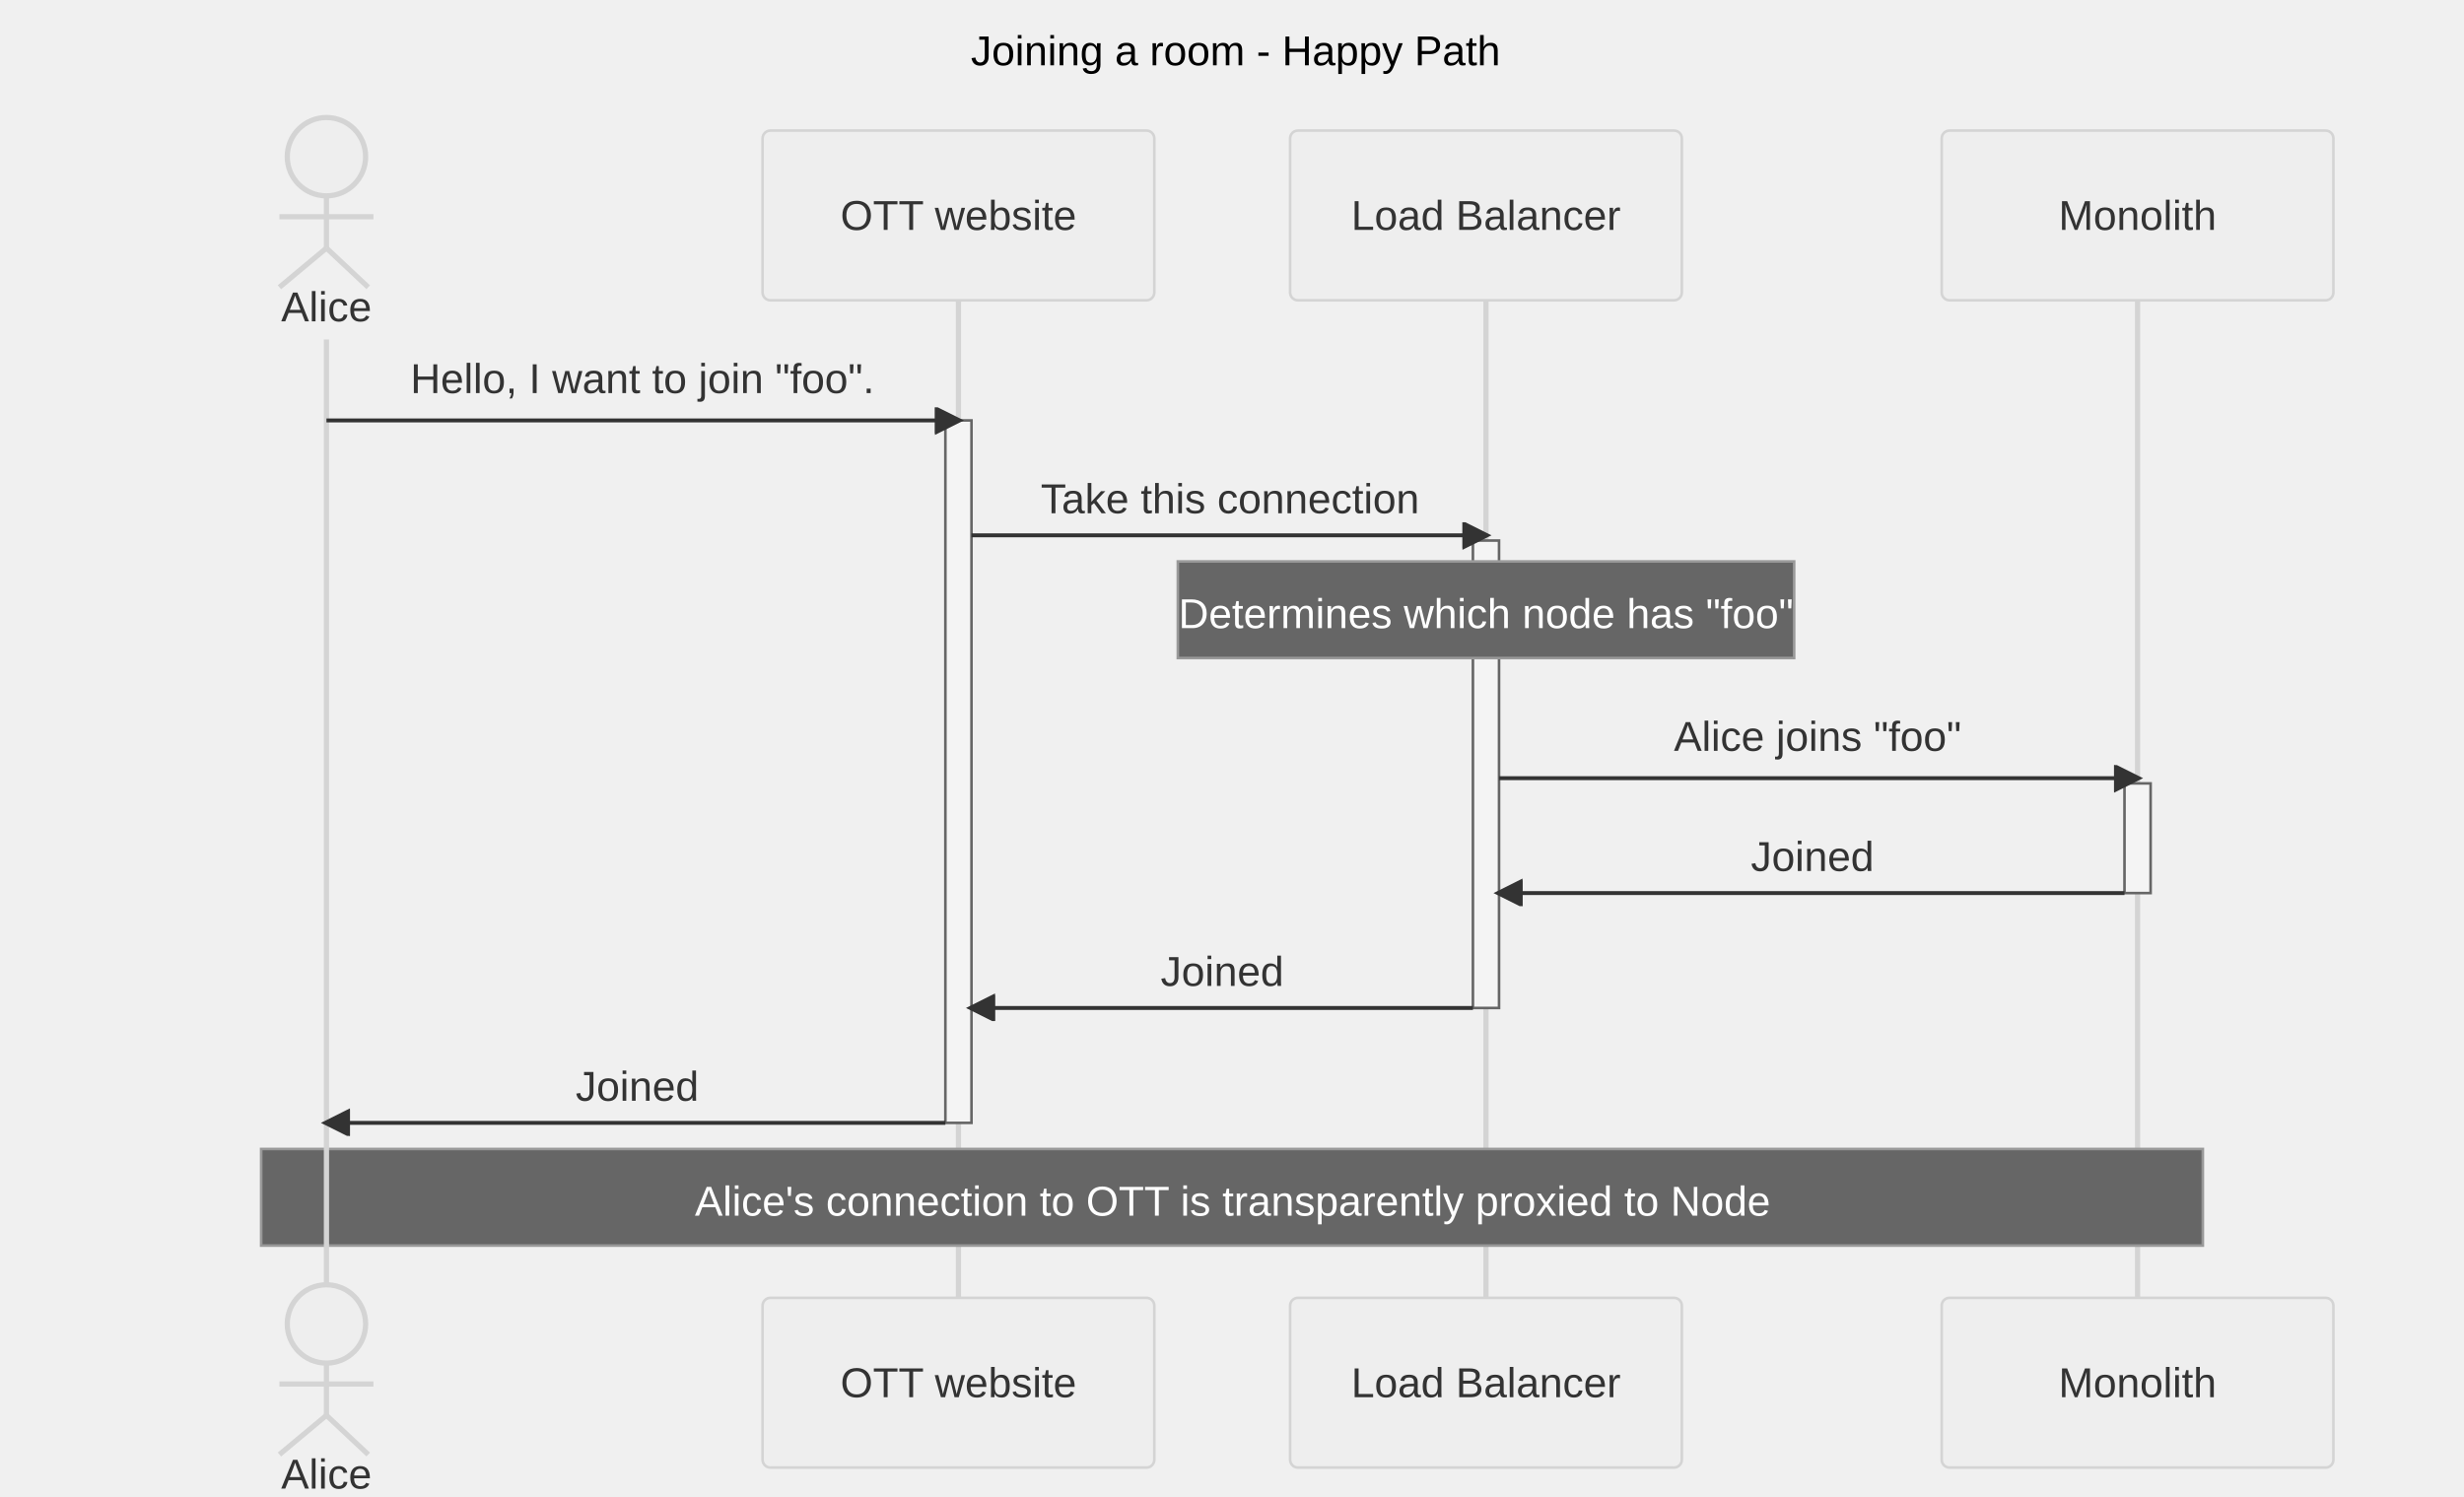
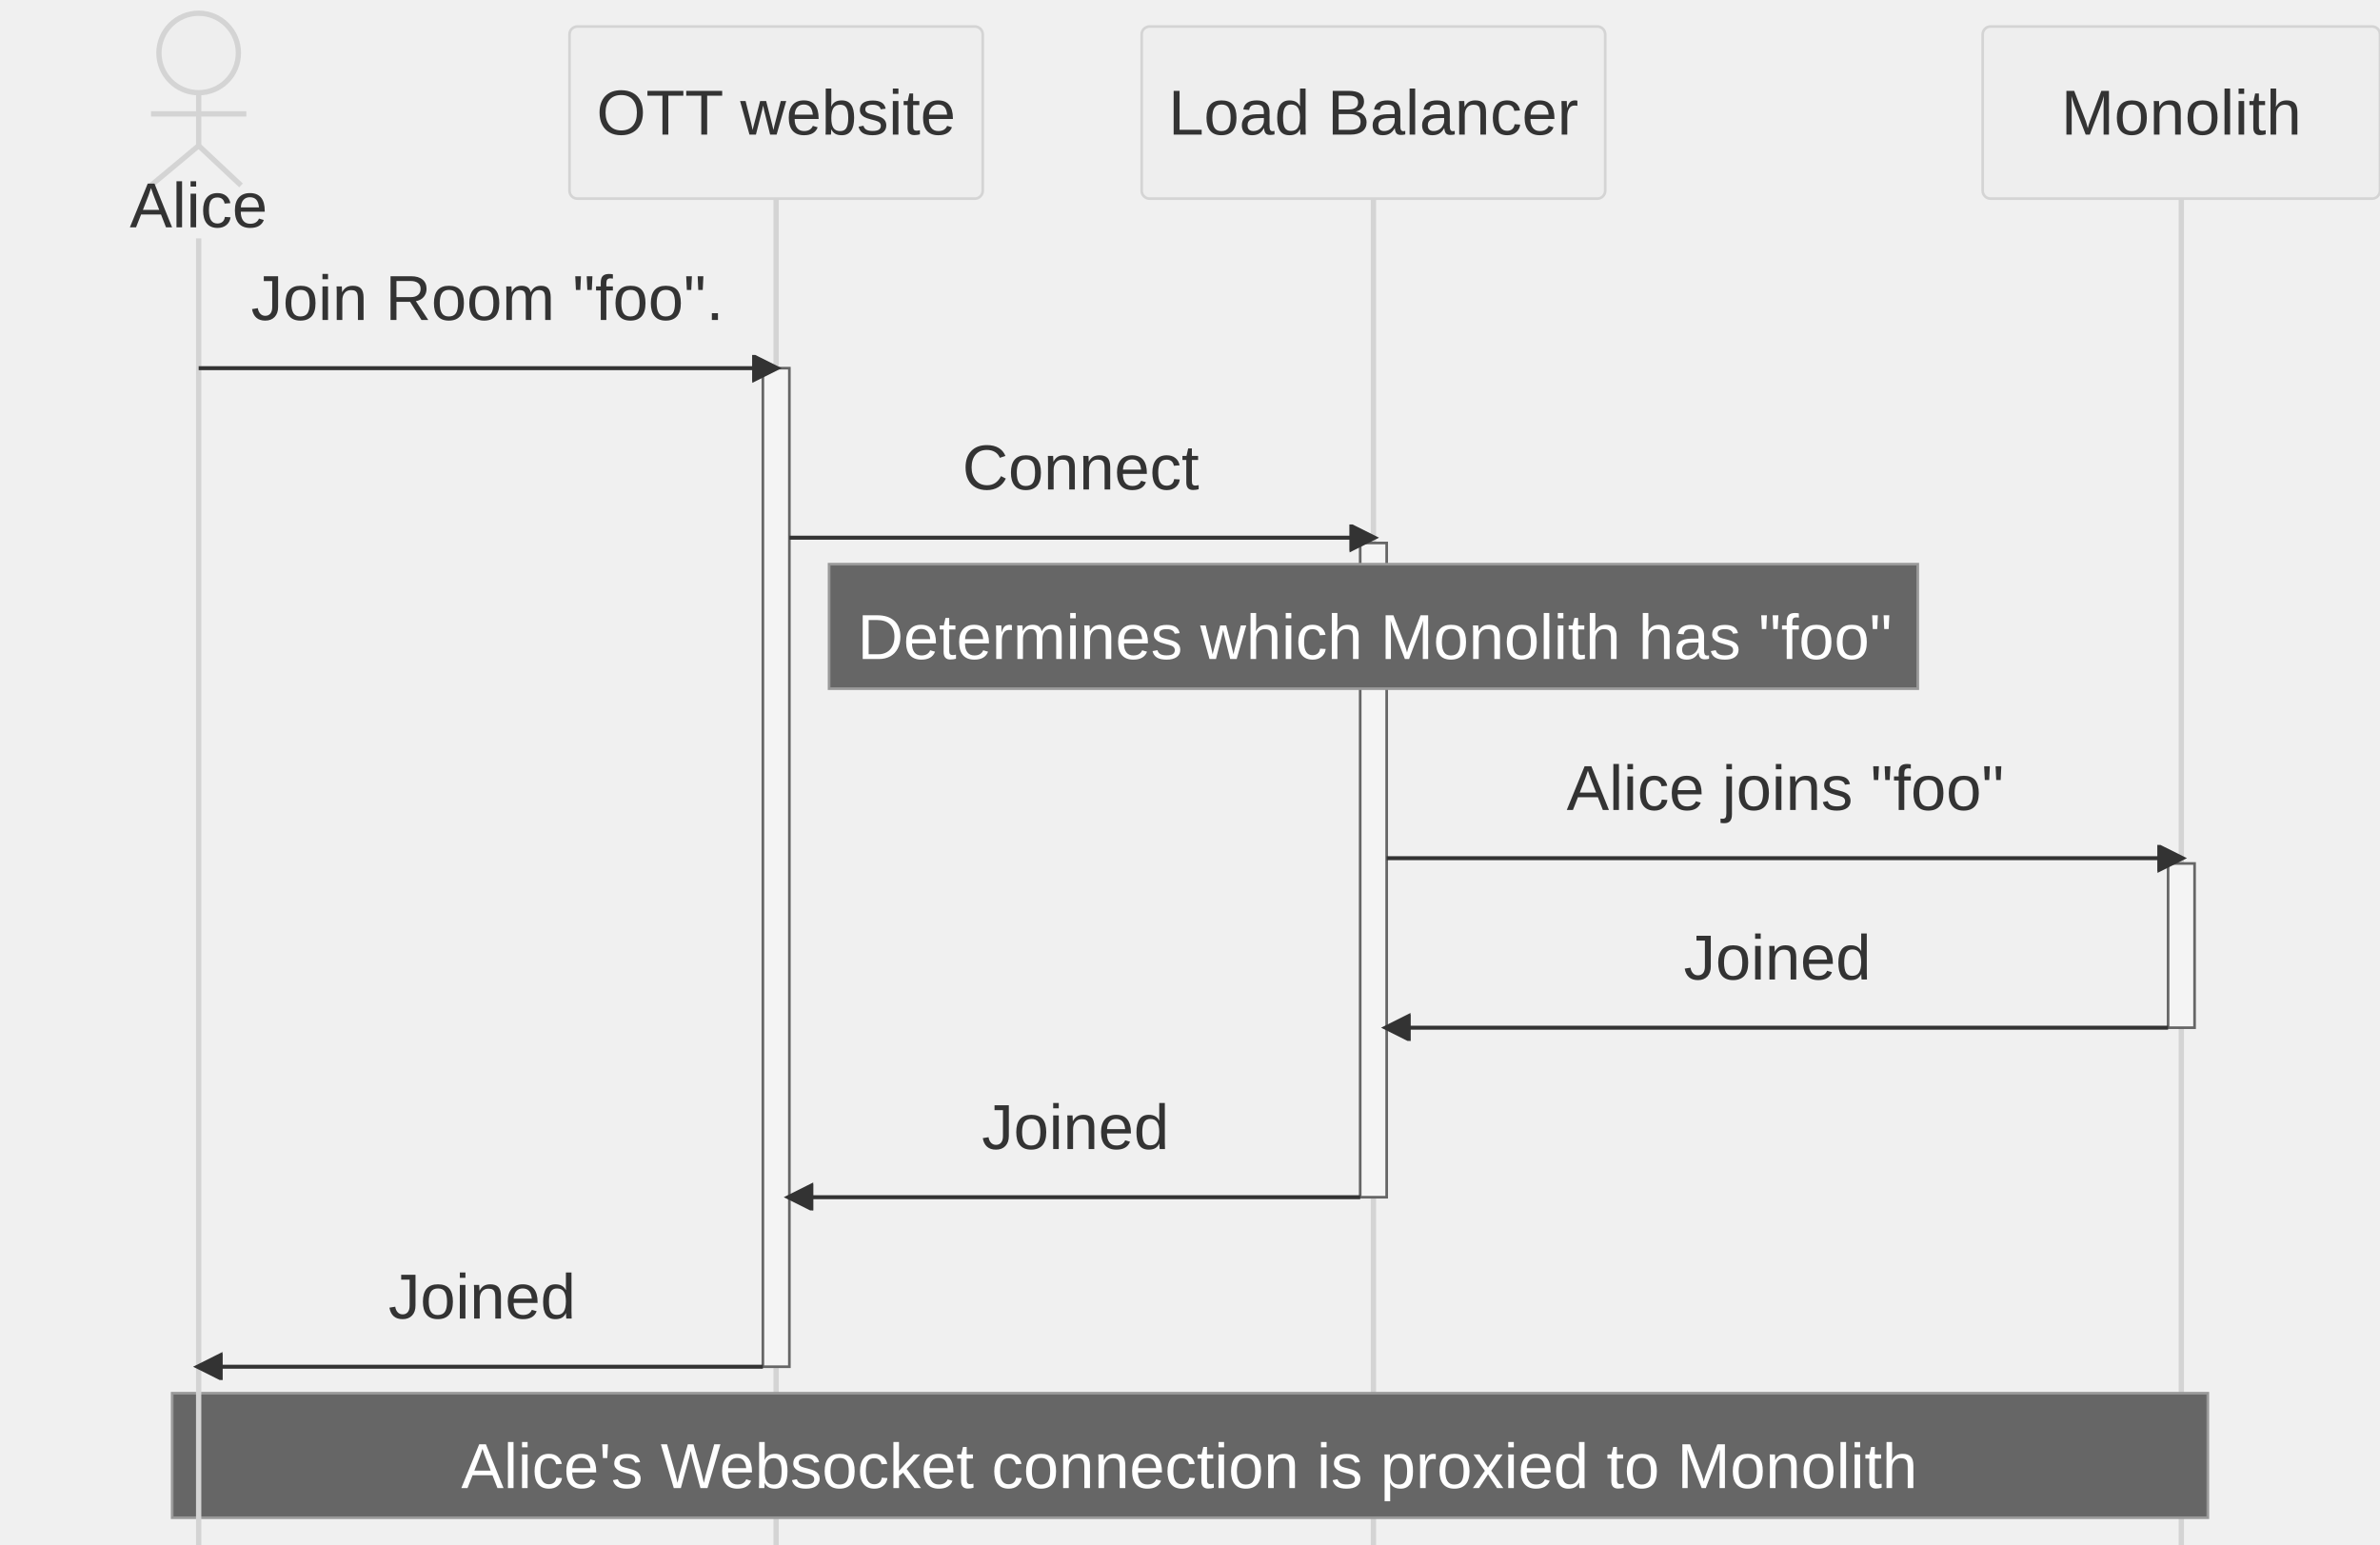
- <svg xmlns="http://www.w3.org/2000/svg" aria-labelledby="chart-title-my-svg" aria-roledescription="sequence" role="graphics-document document" viewBox="-50 -50 943.5 573" style="max-width: 943.5px; background-color: white;" width="100%" id="my-svg">
+ <svg xmlns="http://www.w3.org/2000/svg" aria-roledescription="sequence" role="graphics-document document" viewBox="0 -10 898.5 583" style="max-width: 898.5px; background-color: white;" width="100%" id="my-svg">
  <g>
-     <rect class="actor" ry="3" rx="3" height="65" width="150" stroke="#666" fill="#eaeaea" y="447" x="693.5" />
-     <text style="text-anchor: middle; font-size: 16px; font-weight: 400;" class="actor" alignment-baseline="central" dominant-baseline="central" y="479.5" x="768.5">
-       <tspan dy="0" x="768.5">Monolith</tspan>
-     </text>
-   </g>
-   <g>
-     <rect class="actor" ry="3" rx="3" height="65" width="150" stroke="#666" fill="#eaeaea" y="447" x="444" />
-     <text style="text-anchor: middle; font-size: 16px; font-weight: 400;" class="actor" alignment-baseline="central" dominant-baseline="central" y="479.5" x="519">
-       <tspan dy="0" x="519">Load Balancer</tspan>
-     </text>
-   </g>
-   <g>
-     <rect class="actor" ry="3" rx="3" height="65" width="150" stroke="#666" fill="#eaeaea" y="447" x="242" />
-     <text style="text-anchor: middle; font-size: 16px; font-weight: 400;" class="actor" alignment-baseline="central" dominant-baseline="central" y="479.5" x="317">
-       <tspan dy="0" x="317">OTT website</tspan>
-     </text>
-   </g>
-   <g>
-     <line stroke="#999" stroke-width="0.5px" class="200" y2="447" x2="768.5" y1="5" x1="768.5" id="actor3" />
+     <line stroke="#999" stroke-width="0.5px" class="200" y2="2000" x2="823.5" y1="5" x1="823.5" id="actor3" />
    <g id="root-3">
-       <rect class="actor" ry="3" rx="3" height="65" width="150" stroke="#666" fill="#eaeaea" y="0" x="693.5" />
-       <text style="text-anchor: middle; font-size: 16px; font-weight: 400;" class="actor" alignment-baseline="central" dominant-baseline="central" y="32.5" x="768.5">
-         <tspan dy="0" x="768.5">Monolith</tspan>
+       <rect class="actor" ry="3" rx="3" height="65" width="150" stroke="#666" fill="#eaeaea" y="0" x="748.5" />
+       <text style="text-anchor: middle; font-size: 24px; font-weight: 400;" class="actor" alignment-baseline="central" dominant-baseline="central" y="32.5" x="823.5">
+         <tspan dy="0" x="823.5">Monolith</tspan>
      </text>
    </g>
  </g>
  <g>
-     <line stroke="#999" stroke-width="0.5px" class="200" y2="447" x2="519" y1="5" x1="519" id="actor2" />
+     <line stroke="#999" stroke-width="0.5px" class="200" y2="2000" x2="518.5" y1="5" x1="518.5" id="actor2" />
    <g id="root-2">
-       <rect class="actor" ry="3" rx="3" height="65" width="150" stroke="#666" fill="#eaeaea" y="0" x="444" />
-       <text style="text-anchor: middle; font-size: 16px; font-weight: 400;" class="actor" alignment-baseline="central" dominant-baseline="central" y="32.5" x="519">
-         <tspan dy="0" x="519">Load Balancer</tspan>
+       <rect class="actor" ry="3" rx="3" height="65" width="175" stroke="#666" fill="#eaeaea" y="0" x="431" />
+       <text style="text-anchor: middle; font-size: 24px; font-weight: 400;" class="actor" alignment-baseline="central" dominant-baseline="central" y="32.5" x="518.5">
+         <tspan dy="0" x="518.5">Load Balancer</tspan>
      </text>
    </g>
  </g>
  <g>
-     <line stroke="#999" stroke-width="0.5px" class="200" y2="447" x2="317" y1="5" x1="317" id="actor1" />
+     <line stroke="#999" stroke-width="0.5px" class="200" y2="2000" x2="293" y1="5" x1="293" id="actor1" />
    <g id="root-1">
-       <rect class="actor" ry="3" rx="3" height="65" width="150" stroke="#666" fill="#eaeaea" y="0" x="242" />
-       <text style="text-anchor: middle; font-size: 16px; font-weight: 400;" class="actor" alignment-baseline="central" dominant-baseline="central" y="32.5" x="317">
-         <tspan dy="0" x="317">OTT website</tspan>
+       <rect class="actor" ry="3" rx="3" height="65" width="156" stroke="#666" fill="#eaeaea" y="0" x="215" />
+       <text style="text-anchor: middle; font-size: 24px; font-weight: 400;" class="actor" alignment-baseline="central" dominant-baseline="central" y="32.5" x="293">
+         <tspan dy="0" x="293">OTT website</tspan>
      </text>
    </g>
  </g>
  <style>#my-svg{font-family:"trebuchet ms",verdana,arial,sans-serif;font-size:16px;fill:#000000;}#my-svg .error-icon{fill:#552222;}#my-svg .error-text{fill:#552222;stroke:#552222;}#my-svg .edge-thickness-normal{stroke-width:2px;}#my-svg .edge-thickness-thick{stroke-width:3.5px;}#my-svg .edge-pattern-solid{stroke-dasharray:0;}#my-svg .edge-pattern-dashed{stroke-dasharray:3;}#my-svg .edge-pattern-dotted{stroke-dasharray:2;}#my-svg .marker{fill:#666;stroke:#666;}#my-svg .marker.cross{stroke:#666;}#my-svg svg{font-family:"trebuchet ms",verdana,arial,sans-serif;font-size:16px;}#my-svg .actor{stroke:hsl(0, 0%, 83%);fill:#eee;}#my-svg text.actor&gt;tspan{fill:#333;stroke:none;}#my-svg .actor-line{stroke:#666;}#my-svg .messageLine0{stroke-width:1.5;stroke-dasharray:none;stroke:#333;}#my-svg .messageLine1{stroke-width:1.5;stroke-dasharray:2,2;stroke:#333;}#my-svg #arrowhead path{fill:#333;stroke:#333;}#my-svg .sequenceNumber{fill:white;}#my-svg #sequencenumber{fill:#333;}#my-svg #crosshead path{fill:#333;stroke:#333;}#my-svg .messageText{fill:#333;stroke:none;}#my-svg .labelBox{stroke:hsl(0, 0%, 83%);fill:#eee;}#my-svg .labelText,#my-svg .labelText&gt;tspan{fill:#333;stroke:none;}#my-svg .loopText,#my-svg .loopText&gt;tspan{fill:#333;stroke:none;}#my-svg .loopLine{stroke-width:2px;stroke-dasharray:2,2;stroke:hsl(0, 0%, 83%);fill:hsl(0, 0%, 83%);}#my-svg .note{stroke:#999;fill:#666;}#my-svg .noteText,#my-svg .noteText&gt;tspan{fill:#fff;stroke:none;}#my-svg .activation0{fill:#f4f4f4;stroke:#666;}#my-svg .activation1{fill:#f4f4f4;stroke:#666;}#my-svg .activation2{fill:#f4f4f4;stroke:#666;}#my-svg .actorPopupMenu{position:absolute;}#my-svg .actorPopupMenuPanel{position:absolute;fill:#eee;box-shadow:0px 8px 16px 0px rgba(0,0,0,0.2);filter:drop-shadow(3px 5px 2px rgb(0 0 0 / 0.4));}#my-svg .actor-man line{stroke:hsl(0, 0%, 83%);fill:#eee;}#my-svg .actor-man circle,#my-svg line{stroke:hsl(0, 0%, 83%);fill:#eee;stroke-width:2px;}#my-svg :root{--mermaid-font-family:"trebuchet ms",verdana,arial,sans-serif;}</style>
  <g />
  <defs>
    <symbol height="24" width="24" id="computer">
      <path d="M2 2v13h20v-13h-20zm18 11h-16v-9h16v9zm-10.228 6l.466-1h3.524l.467 1h-4.457zm14.228 3h-24l2-6h2.104l-1.33 4h18.45l-1.297-4h2.073l2 6zm-5-10h-14v-7h14v7z" transform="scale(.5)" />
    </symbol>
  </defs>
  <defs>
    <symbol clip-rule="evenodd" fill-rule="evenodd" id="database">
      <path d="M12.258.001l.256.004.255.005.253.008.251.01.249.012.247.015.246.016.242.019.241.02.239.023.236.024.233.027.231.028.229.031.225.032.223.034.22.036.217.038.214.04.211.041.208.043.205.045.201.046.198.048.194.05.191.051.187.053.183.054.18.056.175.057.172.059.168.06.163.061.16.063.155.064.15.066.074.033.073.033.071.034.07.034.069.035.068.035.067.035.066.035.064.036.064.036.062.036.06.036.06.037.058.037.058.037.055.038.055.038.053.038.052.038.051.039.05.039.048.039.047.039.045.04.044.04.043.04.041.04.04.041.039.041.037.041.036.041.034.041.033.042.032.042.03.042.029.042.027.042.026.043.024.043.023.043.021.043.02.043.018.044.017.043.015.044.013.044.012.044.011.045.009.044.007.045.006.045.004.045.002.045.001.045v17l-.001.045-.002.045-.004.045-.006.045-.007.045-.009.044-.011.045-.012.044-.013.044-.015.044-.017.043-.018.044-.02.043-.021.043-.023.043-.024.043-.026.043-.027.042-.029.042-.03.042-.032.042-.033.042-.034.041-.036.041-.037.041-.039.041-.04.041-.041.04-.043.04-.044.04-.045.04-.047.039-.048.039-.05.039-.051.039-.052.038-.053.038-.055.038-.055.038-.058.037-.058.037-.06.037-.06.036-.062.036-.064.036-.064.036-.066.035-.067.035-.068.035-.069.035-.07.034-.071.034-.073.033-.074.033-.15.066-.155.064-.16.063-.163.061-.168.06-.172.059-.175.057-.18.056-.183.054-.187.053-.191.051-.194.05-.198.048-.201.046-.205.045-.208.043-.211.041-.214.04-.217.038-.22.036-.223.034-.225.032-.229.031-.231.028-.233.027-.236.024-.239.023-.241.02-.242.019-.246.016-.247.015-.249.012-.251.01-.253.008-.255.005-.256.004-.258.001-.258-.001-.256-.004-.255-.005-.253-.008-.251-.01-.249-.012-.247-.015-.245-.016-.243-.019-.241-.02-.238-.023-.236-.024-.234-.027-.231-.028-.228-.031-.226-.032-.223-.034-.22-.036-.217-.038-.214-.04-.211-.041-.208-.043-.204-.045-.201-.046-.198-.048-.195-.05-.19-.051-.187-.053-.184-.054-.179-.056-.176-.057-.172-.059-.167-.06-.164-.061-.159-.063-.155-.064-.151-.066-.074-.033-.072-.033-.072-.034-.07-.034-.069-.035-.068-.035-.067-.035-.066-.035-.064-.036-.063-.036-.062-.036-.061-.036-.06-.037-.058-.037-.057-.037-.056-.038-.055-.038-.053-.038-.052-.038-.051-.039-.049-.039-.049-.039-.046-.039-.046-.04-.044-.04-.043-.04-.041-.04-.04-.041-.039-.041-.037-.041-.036-.041-.034-.041-.033-.042-.032-.042-.03-.042-.029-.042-.027-.042-.026-.043-.024-.043-.023-.043-.021-.043-.02-.043-.018-.044-.017-.043-.015-.044-.013-.044-.012-.044-.011-.045-.009-.044-.007-.045-.006-.045-.004-.045-.002-.045-.001-.045v-17l.001-.045.002-.045.004-.045.006-.045.007-.045.009-.044.011-.045.012-.044.013-.044.015-.044.017-.043.018-.044.02-.043.021-.043.023-.043.024-.043.026-.043.027-.042.029-.042.03-.042.032-.042.033-.042.034-.041.036-.041.037-.041.039-.041.04-.041.041-.04.043-.04.044-.04.046-.04.046-.039.049-.039.049-.039.051-.039.052-.038.053-.038.055-.038.056-.038.057-.037.058-.037.06-.037.061-.036.062-.036.063-.036.064-.036.066-.035.067-.035.068-.035.069-.035.07-.034.072-.034.072-.033.074-.033.151-.066.155-.064.159-.063.164-.061.167-.06.172-.059.176-.057.179-.056.184-.054.187-.053.19-.051.195-.05.198-.048.201-.046.204-.045.208-.043.211-.041.214-.04.217-.038.22-.036.223-.034.226-.032.228-.031.231-.028.234-.027.236-.024.238-.023.241-.02.243-.019.245-.016.247-.015.249-.012.251-.01.253-.008.255-.005.256-.004.258-.001.258.001zm-9.258 20.499v.01l.001.021.003.021.004.022.005.021.006.022.007.022.009.023.01.022.011.023.012.023.013.023.015.023.016.024.017.023.018.024.019.024.021.024.022.025.023.024.024.025.052.049.056.05.061.051.066.051.07.051.075.051.079.052.084.052.088.052.092.052.097.052.102.051.105.052.11.052.114.051.119.051.123.051.127.05.131.05.135.05.139.048.144.049.147.047.152.047.155.047.16.045.163.045.167.043.171.043.176.041.178.041.183.039.187.039.19.037.194.035.197.035.202.033.204.031.209.03.212.029.216.027.219.025.222.024.226.021.23.02.233.018.236.016.24.015.243.012.246.01.249.008.253.005.256.004.259.001.26-.001.257-.004.254-.005.25-.008.247-.011.244-.012.241-.014.237-.016.233-.018.231-.021.226-.021.224-.024.22-.026.216-.027.212-.028.21-.031.205-.031.202-.034.198-.034.194-.036.191-.037.187-.039.183-.04.179-.04.175-.042.172-.043.168-.044.163-.045.16-.046.155-.046.152-.047.148-.048.143-.049.139-.049.136-.05.131-.05.126-.05.123-.051.118-.052.114-.051.11-.052.106-.052.101-.052.096-.052.092-.052.088-.053.083-.051.079-.052.074-.052.07-.051.065-.051.06-.051.056-.05.051-.05.023-.024.023-.025.021-.024.02-.024.019-.024.018-.024.017-.024.015-.023.014-.024.013-.023.012-.023.01-.023.01-.022.008-.022.006-.022.006-.022.004-.022.004-.021.001-.021.001-.021v-4.127l-.077.055-.08.053-.083.054-.085.053-.087.052-.09.052-.093.051-.095.05-.097.05-.1.049-.102.049-.105.048-.106.047-.109.047-.111.046-.114.045-.115.045-.118.044-.12.043-.122.042-.124.042-.126.041-.128.04-.13.04-.132.038-.134.038-.135.037-.138.037-.139.035-.142.035-.143.034-.144.033-.147.032-.148.031-.15.03-.151.03-.153.029-.154.027-.156.027-.158.026-.159.025-.161.024-.162.023-.163.022-.165.021-.166.02-.167.019-.169.018-.169.017-.171.016-.173.015-.173.014-.175.013-.175.012-.177.011-.178.01-.179.008-.179.008-.181.006-.182.005-.182.004-.184.003-.184.002h-.37l-.184-.002-.184-.003-.182-.004-.182-.005-.181-.006-.179-.008-.179-.008-.178-.01-.176-.011-.176-.012-.175-.013-.173-.014-.172-.015-.171-.016-.17-.017-.169-.018-.167-.019-.166-.02-.165-.021-.163-.022-.162-.023-.161-.024-.159-.025-.157-.026-.156-.027-.155-.027-.153-.029-.151-.03-.15-.03-.148-.031-.146-.032-.145-.033-.143-.034-.141-.035-.14-.035-.137-.037-.136-.037-.134-.038-.132-.038-.13-.04-.128-.04-.126-.041-.124-.042-.122-.042-.12-.044-.117-.043-.116-.045-.113-.045-.112-.046-.109-.047-.106-.047-.105-.048-.102-.049-.1-.049-.097-.05-.095-.05-.093-.052-.09-.051-.087-.052-.085-.053-.083-.054-.08-.054-.077-.054v4.127zm0-5.654v.011l.001.021.003.021.004.021.005.022.006.022.007.022.009.022.01.022.011.023.012.023.013.023.015.024.016.023.017.024.018.024.019.024.021.024.022.024.023.025.024.024.052.05.056.05.061.05.066.051.07.051.075.052.079.051.084.052.088.052.092.052.097.052.102.052.105.052.11.051.114.051.119.052.123.05.127.051.131.05.135.049.139.049.144.048.147.048.152.047.155.046.16.045.163.045.167.044.171.042.176.042.178.04.183.04.187.038.19.037.194.036.197.034.202.033.204.032.209.03.212.028.216.027.219.025.222.024.226.022.23.02.233.018.236.016.24.014.243.012.246.01.249.008.253.006.256.003.259.001.26-.001.257-.003.254-.006.25-.008.247-.01.244-.012.241-.015.237-.016.233-.018.231-.02.226-.022.224-.024.22-.025.216-.027.212-.029.21-.03.205-.032.202-.033.198-.035.194-.036.191-.037.187-.039.183-.039.179-.041.175-.042.172-.043.168-.044.163-.045.16-.045.155-.047.152-.047.148-.048.143-.048.139-.05.136-.049.131-.05.126-.051.123-.051.118-.051.114-.052.11-.052.106-.052.101-.052.096-.052.092-.052.088-.052.083-.052.079-.052.074-.051.07-.052.065-.051.06-.05.056-.051.051-.049.023-.025.023-.024.021-.025.02-.024.019-.024.018-.024.017-.024.015-.023.014-.023.013-.024.012-.022.01-.023.01-.023.008-.022.006-.022.006-.022.004-.021.004-.022.001-.021.001-.021v-4.139l-.077.054-.08.054-.083.054-.085.052-.087.053-.09.051-.093.051-.095.051-.097.05-.1.049-.102.049-.105.048-.106.047-.109.047-.111.046-.114.045-.115.044-.118.044-.12.044-.122.042-.124.042-.126.041-.128.04-.13.039-.132.039-.134.038-.135.037-.138.036-.139.036-.142.035-.143.033-.144.033-.147.033-.148.031-.15.03-.151.03-.153.028-.154.028-.156.027-.158.026-.159.025-.161.024-.162.023-.163.022-.165.021-.166.02-.167.019-.169.018-.169.017-.171.016-.173.015-.173.014-.175.013-.175.012-.177.011-.178.009-.179.009-.179.007-.181.007-.182.005-.182.004-.184.003-.184.002h-.37l-.184-.002-.184-.003-.182-.004-.182-.005-.181-.007-.179-.007-.179-.009-.178-.009-.176-.011-.176-.012-.175-.013-.173-.014-.172-.015-.171-.016-.17-.017-.169-.018-.167-.019-.166-.02-.165-.021-.163-.022-.162-.023-.161-.024-.159-.025-.157-.026-.156-.027-.155-.028-.153-.028-.151-.03-.15-.03-.148-.031-.146-.033-.145-.033-.143-.033-.141-.035-.14-.036-.137-.036-.136-.037-.134-.038-.132-.039-.13-.039-.128-.04-.126-.041-.124-.042-.122-.043-.12-.043-.117-.044-.116-.044-.113-.046-.112-.046-.109-.046-.106-.047-.105-.048-.102-.049-.1-.049-.097-.05-.095-.051-.093-.051-.09-.051-.087-.053-.085-.052-.083-.054-.08-.054-.077-.054v4.139zm0-5.666v.011l.001.02.003.022.004.021.005.022.006.021.007.022.009.023.01.022.011.023.012.023.013.023.015.023.016.024.017.024.018.023.019.024.021.025.022.024.023.024.024.025.052.05.056.05.061.05.066.051.07.051.075.052.079.051.084.052.088.052.092.052.097.052.102.052.105.051.11.052.114.051.119.051.123.051.127.05.131.05.135.05.139.049.144.048.147.048.152.047.155.046.16.045.163.045.167.043.171.043.176.042.178.04.183.04.187.038.19.037.194.036.197.034.202.033.204.032.209.03.212.028.216.027.219.025.222.024.226.021.23.02.233.018.236.017.24.014.243.012.246.01.249.008.253.006.256.003.259.001.26-.001.257-.003.254-.006.25-.008.247-.01.244-.013.241-.014.237-.016.233-.018.231-.02.226-.022.224-.024.22-.025.216-.027.212-.029.21-.03.205-.032.202-.033.198-.035.194-.036.191-.037.187-.039.183-.039.179-.041.175-.042.172-.043.168-.044.163-.045.16-.045.155-.047.152-.047.148-.048.143-.049.139-.049.136-.049.131-.051.126-.05.123-.051.118-.052.114-.051.11-.052.106-.052.101-.052.096-.052.092-.052.088-.052.083-.052.079-.052.074-.052.07-.051.065-.051.06-.051.056-.05.051-.049.023-.025.023-.025.021-.024.02-.024.019-.024.018-.024.017-.024.015-.023.014-.024.013-.023.012-.023.01-.022.01-.023.008-.022.006-.022.006-.022.004-.022.004-.021.001-.021.001-.021v-4.153l-.077.054-.08.054-.083.053-.085.053-.087.053-.09.051-.093.051-.095.051-.097.05-.1.049-.102.048-.105.048-.106.048-.109.046-.111.046-.114.046-.115.044-.118.044-.12.043-.122.043-.124.042-.126.041-.128.04-.13.039-.132.039-.134.038-.135.037-.138.036-.139.036-.142.034-.143.034-.144.033-.147.032-.148.032-.15.03-.151.03-.153.028-.154.028-.156.027-.158.026-.159.024-.161.024-.162.023-.163.023-.165.021-.166.02-.167.019-.169.018-.169.017-.171.016-.173.015-.173.014-.175.013-.175.012-.177.01-.178.01-.179.009-.179.007-.181.006-.182.006-.182.004-.184.003-.184.001-.185.001-.185-.001-.184-.001-.184-.003-.182-.004-.182-.006-.181-.006-.179-.007-.179-.009-.178-.01-.176-.01-.176-.012-.175-.013-.173-.014-.172-.015-.171-.016-.17-.017-.169-.018-.167-.019-.166-.02-.165-.021-.163-.023-.162-.023-.161-.024-.159-.024-.157-.026-.156-.027-.155-.028-.153-.028-.151-.03-.15-.03-.148-.032-.146-.032-.145-.033-.143-.034-.141-.034-.14-.036-.137-.036-.136-.037-.134-.038-.132-.039-.13-.039-.128-.041-.126-.041-.124-.041-.122-.043-.12-.043-.117-.044-.116-.044-.113-.046-.112-.046-.109-.046-.106-.048-.105-.048-.102-.048-.1-.05-.097-.049-.095-.051-.093-.051-.09-.052-.087-.052-.085-.053-.083-.053-.08-.054-.077-.054v4.153zm8.74-8.179l-.257.004-.254.005-.25.008-.247.011-.244.012-.241.014-.237.016-.233.018-.231.021-.226.022-.224.023-.22.026-.216.027-.212.028-.21.031-.205.032-.202.033-.198.034-.194.036-.191.038-.187.038-.183.04-.179.041-.175.042-.172.043-.168.043-.163.045-.16.046-.155.046-.152.048-.148.048-.143.048-.139.049-.136.05-.131.05-.126.051-.123.051-.118.051-.114.052-.11.052-.106.052-.101.052-.096.052-.092.052-.088.052-.083.052-.079.052-.074.051-.07.052-.065.051-.06.05-.056.05-.051.05-.023.025-.023.024-.021.024-.02.025-.019.024-.018.024-.017.023-.015.024-.014.023-.013.023-.012.023-.01.023-.01.022-.008.022-.006.023-.006.021-.004.022-.004.021-.001.021-.001.021.001.021.001.021.004.021.004.022.006.021.006.023.008.022.01.022.01.023.012.023.013.023.014.023.015.024.017.023.018.024.019.024.02.025.021.024.023.024.023.025.051.05.056.05.06.05.065.051.07.052.074.051.079.052.083.052.088.052.092.052.096.052.101.052.106.052.11.052.114.052.118.051.123.051.126.051.131.05.136.05.139.049.143.048.148.048.152.048.155.046.16.046.163.045.168.043.172.043.175.042.179.041.183.04.187.038.191.038.194.036.198.034.202.033.205.032.21.031.212.028.216.027.22.026.224.023.226.022.231.021.233.018.237.016.241.014.244.012.247.011.25.008.254.005.257.004.26.001.26-.001.257-.004.254-.005.25-.008.247-.011.244-.012.241-.014.237-.016.233-.018.231-.021.226-.022.224-.023.22-.026.216-.027.212-.028.21-.031.205-.032.202-.033.198-.034.194-.036.191-.038.187-.038.183-.04.179-.041.175-.042.172-.043.168-.043.163-.045.16-.046.155-.046.152-.048.148-.048.143-.048.139-.049.136-.05.131-.05.126-.051.123-.051.118-.051.114-.052.11-.052.106-.052.101-.052.096-.052.092-.052.088-.052.083-.052.079-.052.074-.051.07-.052.065-.051.06-.05.056-.05.051-.05.023-.025.023-.024.021-.024.02-.025.019-.024.018-.024.017-.023.015-.024.014-.023.013-.023.012-.023.01-.023.01-.022.008-.022.006-.023.006-.021.004-.022.004-.021.001-.021.001-.021-.001-.021-.001-.021-.004-.021-.004-.022-.006-.021-.006-.023-.008-.022-.01-.022-.01-.023-.012-.023-.013-.023-.014-.023-.015-.024-.017-.023-.018-.024-.019-.024-.02-.025-.021-.024-.023-.024-.023-.025-.051-.05-.056-.05-.06-.05-.065-.051-.07-.052-.074-.051-.079-.052-.083-.052-.088-.052-.092-.052-.096-.052-.101-.052-.106-.052-.11-.052-.114-.052-.118-.051-.123-.051-.126-.051-.131-.05-.136-.05-.139-.049-.143-.048-.148-.048-.152-.048-.155-.046-.16-.046-.163-.045-.168-.043-.172-.043-.175-.042-.179-.041-.183-.04-.187-.038-.191-.038-.194-.036-.198-.034-.202-.033-.205-.032-.21-.031-.212-.028-.216-.027-.22-.026-.224-.023-.226-.022-.231-.021-.233-.018-.237-.016-.241-.014-.244-.012-.247-.011-.25-.008-.254-.005-.257-.004-.26-.001-.26.001z" transform="scale(.5)" />
    </symbol>
  </defs>
  <defs>
    <symbol height="24" width="24" id="clock">
      <path d="M12 2c5.514 0 10 4.486 10 10s-4.486 10-10 10-10-4.486-10-10 4.486-10 10-10zm0-2c-6.627 0-12 5.373-12 12s5.373 12 12 12 12-5.373 12-12-5.373-12-12-12zm5.848 12.459c.202.038.202.333.001.372-1.907.361-6.045 1.111-6.547 1.111-.719 0-1.301-.582-1.301-1.301 0-.512.77-5.447 1.125-7.445.034-.192.312-.181.343.014l.985 6.238 5.394 1.011z" transform="scale(.5)" />
    </symbol>
  </defs>
  <defs>
    <marker orient="auto" markerHeight="12" markerWidth="12" markerUnits="userSpaceOnUse" refY="5" refX="9" id="arrowhead">
      <path d="M 0 0 L 10 5 L 0 10 z" />
    </marker>
  </defs>
  <defs>
    <marker refY="5" refX="4" orient="auto" markerHeight="8" markerWidth="15" id="crosshead">
      <path style="stroke-dasharray: 0, 0;" d="M 1,2 L 6,7 M 6,2 L 1,7" stroke-width="1pt" stroke="#000000" fill="none" />
    </marker>
  </defs>
  <defs>
    <marker orient="auto" markerHeight="28" markerWidth="20" refY="7" refX="18" id="filled-head">
      <path d="M 18,7 L9,13 L14,7 L9,1 Z" />
    </marker>
  </defs>
  <defs>
    <marker orient="auto" markerHeight="40" markerWidth="60" refY="15" refX="15" id="sequencenumber">
      <circle r="6" cy="15" cx="15" />
    </marker>
  </defs>
  <g>
-     <rect class="activation0" ry="0" rx="0" height="269" width="10" stroke="#666" fill="#EDF2AE" y="111" x="312" />
+     <rect class="activation0" ry="0" rx="0" height="377" width="10" stroke="#666" fill="#EDF2AE" y="129" x="288" />
  </g>
  <g>
-     <rect class="activation0" ry="0" rx="0" height="179" width="10" stroke="#666" fill="#EDF2AE" y="157" x="514" />
+     <rect class="activation0" ry="0" rx="0" height="247" width="10" stroke="#666" fill="#EDF2AE" y="195" x="513.5" />
  </g>
  <g>
-     <rect class="note" ry="0" rx="0" height="37" width="236" stroke="#666" fill="#EDF2AE" y="165" x="401" />
-     <text style="font-size: 16px; font-weight: 400;" dy="1em" class="noteText" alignment-baseline="middle" dominant-baseline="middle" text-anchor="middle" y="170" x="519">
-       <tspan x="519">Determines which node has "foo"</tspan>
+     <rect class="note" ry="0" rx="0" height="47" width="411" stroke="#666" fill="#EDF2AE" y="203" x="313" />
+     <text style="font-size: 24px; font-weight: 400;" dy="1em" class="noteText" alignment-baseline="middle" dominant-baseline="middle" text-anchor="middle" y="208" x="519">
+       <tspan x="519">Determines which Monolith has "foo"</tspan>
    </text>
  </g>
  <g>
-     <rect class="activation0" ry="0" rx="0" height="42" width="10" stroke="#666" fill="#EDF2AE" y="250" x="763.5" />
+     <rect class="activation0" ry="0" rx="0" height="62" width="10" stroke="#666" fill="#EDF2AE" y="316" x="818.5" />
  </g>
  <g>
-     <rect class="note" ry="0" rx="0" height="37" width="743.5" stroke="#666" fill="#EDF2AE" y="390" x="50" />
-     <text style="font-size: 16px; font-weight: 400;" dy="1em" class="noteText" alignment-baseline="middle" dominant-baseline="middle" text-anchor="middle" y="395" x="422">
-       <tspan x="422">Alice's connection to OTT is transparently proxied to Node</tspan>
+     <rect class="note" ry="0" rx="0" height="47" width="768.5" stroke="#666" fill="#EDF2AE" y="516" x="65" />
+     <text style="font-size: 24px; font-weight: 400;" dy="1em" class="noteText" alignment-baseline="middle" dominant-baseline="middle" text-anchor="middle" y="521" x="449">
+       <tspan x="449">Alice's Websocket connection is proxied to Monolith</tspan>
    </text>
  </g>
-   <line stroke="#999" stroke-width="0.5px" class="200" y2="447" x2="75" y1="80" x1="75" id="actor0" />
+   <line stroke="#999" stroke-width="0.5px" class="200" y2="2000" x2="75" y1="80" x1="75" id="actor0" />
  <g class="actor-man">
    <line y2="45" x2="75" y1="25" x1="75" id="actor-man-torso0" />
    <line y2="33" x2="93" y1="33" x1="57" id="actor-man-arms0" />
    <line y2="45" x2="75" y1="60" x1="57" />
    <line y2="60" x2="91" y1="45" x1="75" />
    <circle height="65" width="150" r="15" cy="10" cx="75" />
-     <text style="text-anchor: middle; font-size: 16px; font-weight: 400;" class="actor" alignment-baseline="central" dominant-baseline="central" y="67.5" x="75">
+     <text style="text-anchor: middle; font-size: 24px; font-weight: 400;" class="actor" alignment-baseline="central" dominant-baseline="central" y="67.5" x="75">
      <tspan dy="0" x="75">Alice</tspan>
    </text>
  </g>
-   <text style="font-size: 16px; font-weight: 400;" dy="1em" class="messageText" alignment-baseline="middle" dominant-baseline="middle" text-anchor="middle" y="80" x="196">Hello, I want to join "foo".</text>
-   <line style="fill: none;" marker-end="url(#arrowhead)" stroke="none" stroke-width="2" class="messageLine0" y2="111" x2="317" y1="111" x1="75" />
-   <text style="font-size: 16px; font-weight: 400;" dy="1em" class="messageText" alignment-baseline="middle" dominant-baseline="middle" text-anchor="middle" y="126" x="421">Take this connection</text>
-   <line style="fill: none;" marker-end="url(#arrowhead)" stroke="none" stroke-width="2" class="messageLine0" y2="155" x2="519" y1="155" x1="322" />
-   <text style="font-size: 16px; font-weight: 400;" dy="1em" class="messageText" alignment-baseline="middle" dominant-baseline="middle" text-anchor="middle" y="217" x="646">Alice joins "foo"</text>
-   <line style="fill: none;" marker-end="url(#arrowhead)" stroke="none" stroke-width="2" class="messageLine0" y2="248" x2="768.5" y1="248" x1="524" />
-   <text style="font-size: 16px; font-weight: 400;" dy="1em" class="messageText" alignment-baseline="middle" dominant-baseline="middle" text-anchor="middle" y="263" x="644">Joined</text>
-   <line style="fill: none;" marker-end="url(#arrowhead)" stroke="none" stroke-width="2" class="messageLine0" y2="292" x2="524" y1="292" x1="763.5" />
-   <text style="font-size: 16px; font-weight: 400;" dy="1em" class="messageText" alignment-baseline="middle" dominant-baseline="middle" text-anchor="middle" y="307" x="418">Joined</text>
-   <line style="fill: none;" marker-end="url(#arrowhead)" stroke="none" stroke-width="2" class="messageLine0" y2="336" x2="322" y1="336" x1="514" />
-   <text style="font-size: 16px; font-weight: 400;" dy="1em" class="messageText" alignment-baseline="middle" dominant-baseline="middle" text-anchor="middle" y="351" x="194">Joined</text>
-   <line style="fill: none;" marker-end="url(#arrowhead)" stroke="none" stroke-width="2" class="messageLine0" y2="380" x2="75" y1="380" x1="312" />
-   <g class="actor-man">
-     <line y2="492" x2="75" y1="472" x1="75" id="actor-man-torso3" />
-     <line y2="480" x2="93" y1="480" x1="57" id="actor-man-arms3" />
-     <line y2="492" x2="75" y1="507" x1="57" />
-     <line y2="507" x2="91" y1="492" x1="75" />
-     <circle height="65" width="150" r="15" cy="457" cx="75" />
-     <text style="text-anchor: middle; font-size: 16px; font-weight: 400;" class="actor" alignment-baseline="central" dominant-baseline="central" y="514.5" x="75">
-       <tspan dy="0" x="75">Alice</tspan>
-     </text>
-   </g>
-   <text y="-25" x="321.75">Joining a room - Happy Path</text>
+   <text style="font-size: 24px; font-weight: 400;" dy="1em" class="messageText" alignment-baseline="middle" dominant-baseline="middle" text-anchor="middle" y="80" x="184">Join Room "foo".</text>
+   <line style="fill: none;" marker-end="url(#arrowhead)" stroke="none" stroke-width="2" class="messageLine0" y2="129" x2="293" y1="129" x1="75" />
+   <text style="font-size: 24px; font-weight: 400;" dy="1em" class="messageText" alignment-baseline="middle" dominant-baseline="middle" text-anchor="middle" y="144" x="408">Connect</text>
+   <line style="fill: none;" marker-end="url(#arrowhead)" stroke="none" stroke-width="2" class="messageLine0" y2="193" x2="518.5" y1="193" x1="298" />
+   <text style="font-size: 24px; font-weight: 400;" dy="1em" class="messageText" alignment-baseline="middle" dominant-baseline="middle" text-anchor="middle" y="265" x="674">Alice joins "foo"</text>
+   <line style="fill: none;" marker-end="url(#arrowhead)" stroke="none" stroke-width="2" class="messageLine0" y2="314" x2="823.5" y1="314" x1="523.5" />
+   <text style="font-size: 24px; font-weight: 400;" dy="1em" class="messageText" alignment-baseline="middle" dominant-baseline="middle" text-anchor="middle" y="329" x="671">Joined</text>
+   <line style="fill: none;" marker-end="url(#arrowhead)" stroke="none" stroke-width="2" class="messageLine0" y2="378" x2="523.5" y1="378" x1="818.5" />
+   <text style="font-size: 24px; font-weight: 400;" dy="1em" class="messageText" alignment-baseline="middle" dominant-baseline="middle" text-anchor="middle" y="393" x="406">Joined</text>
+   <line style="fill: none;" marker-end="url(#arrowhead)" stroke="none" stroke-width="2" class="messageLine0" y2="442" x2="298" y1="442" x1="513.5" />
+   <text style="font-size: 24px; font-weight: 400;" dy="1em" class="messageText" alignment-baseline="middle" dominant-baseline="middle" text-anchor="middle" y="457" x="182">Joined</text>
+   <line style="fill: none;" marker-end="url(#arrowhead)" stroke="none" stroke-width="2" class="messageLine0" y2="506" x2="75" y1="506" x1="288" />
</svg>
